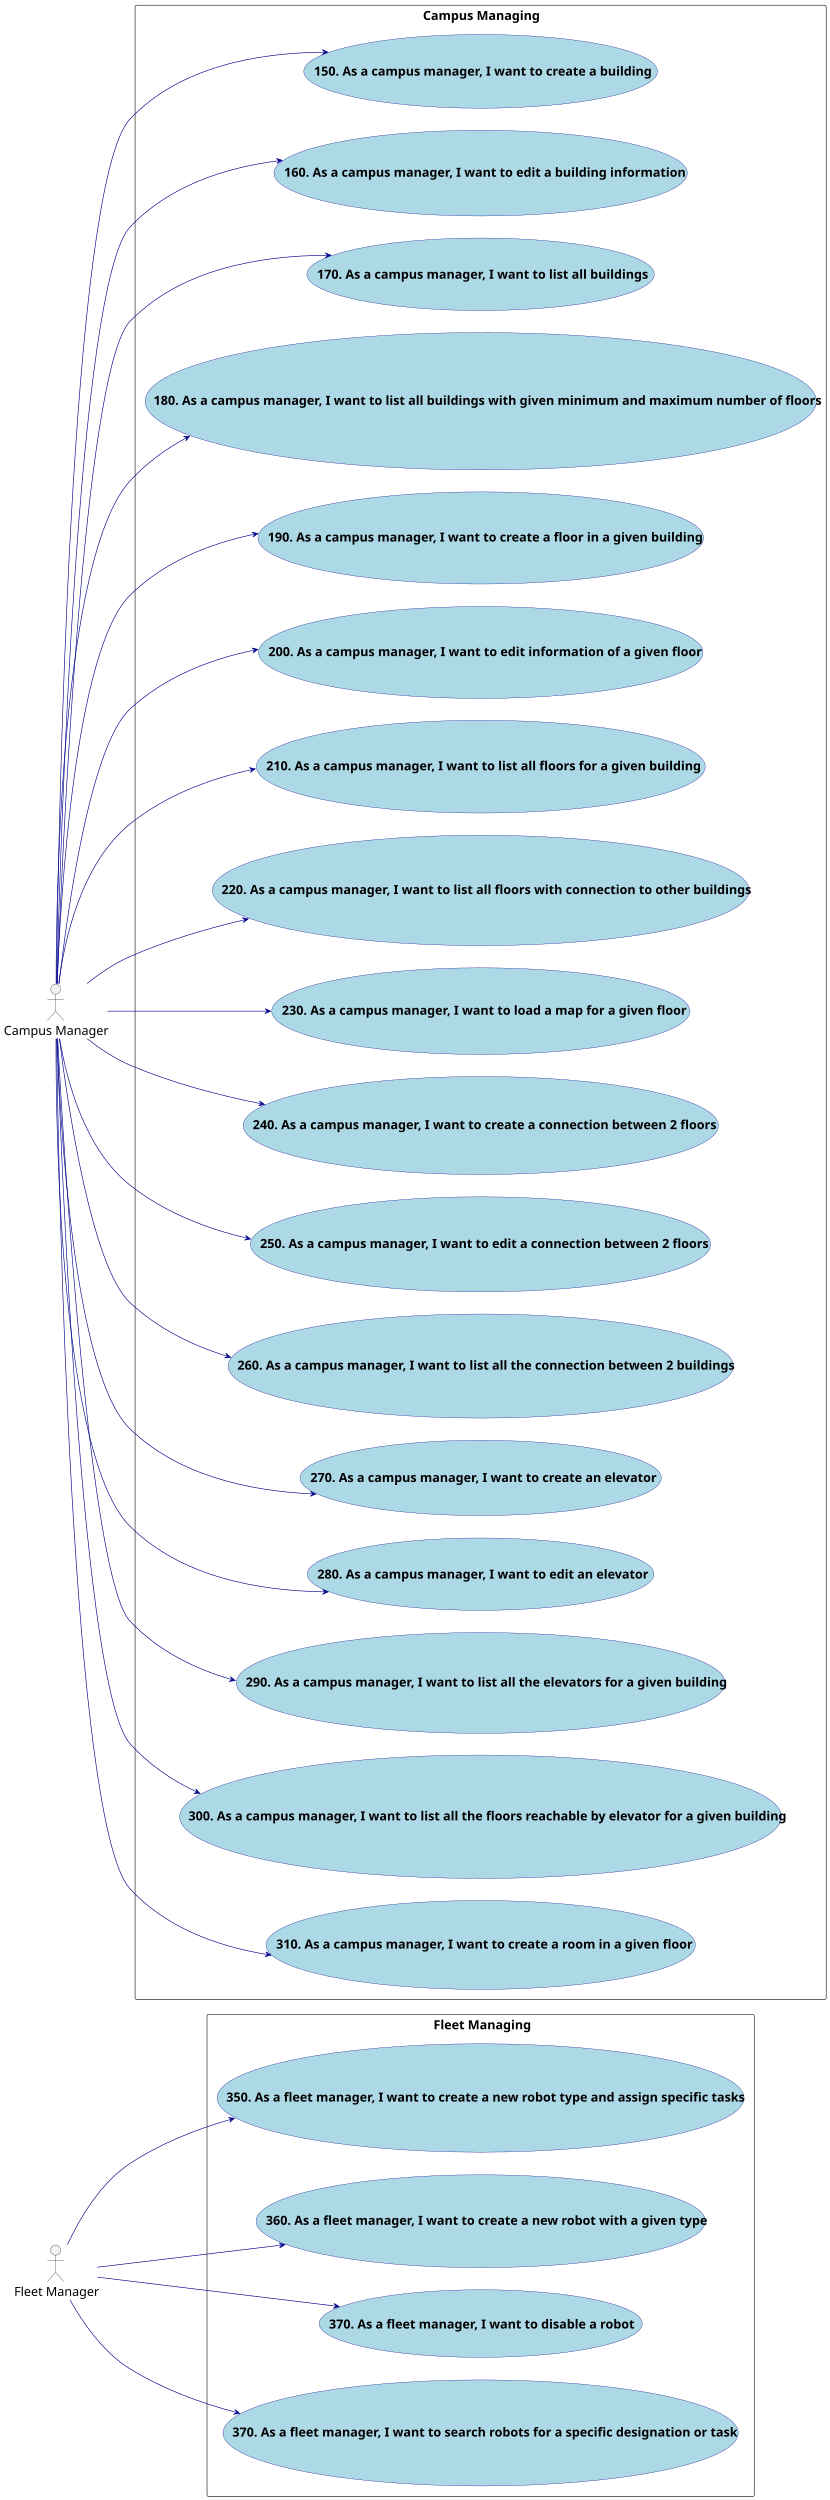
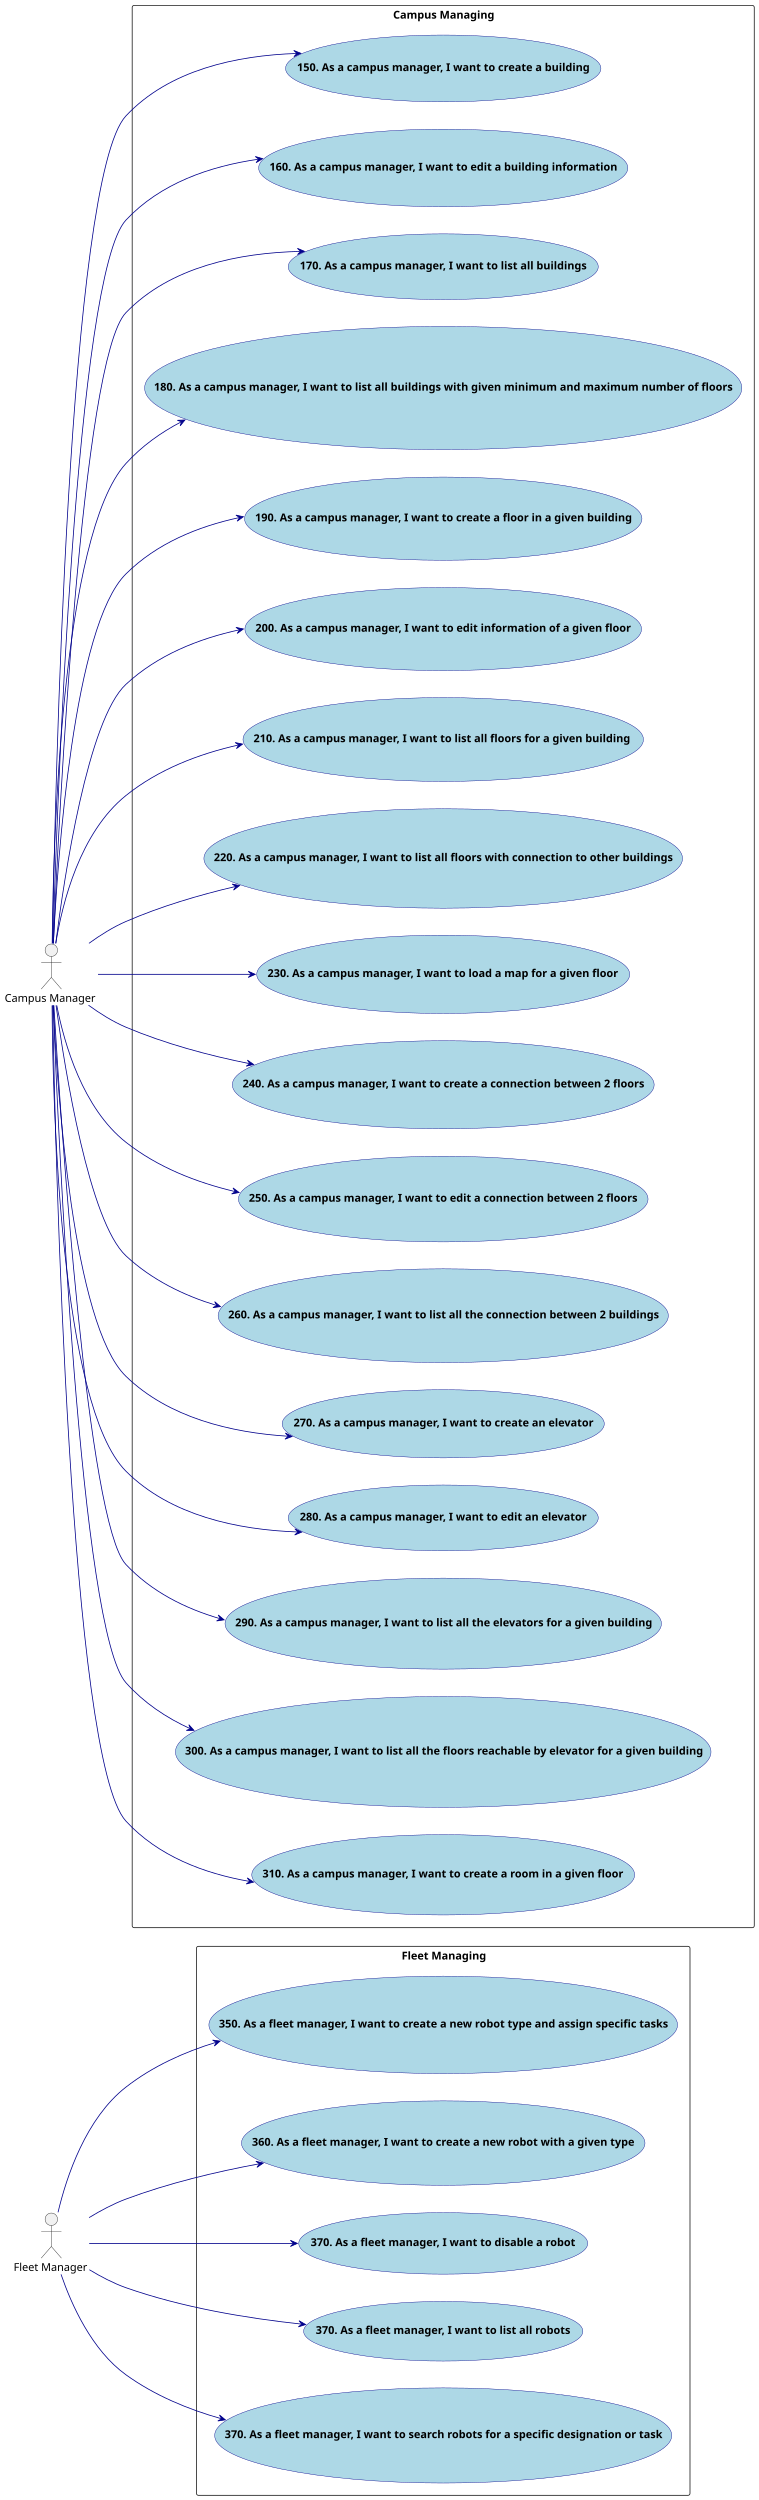
- <svg xmlns="http://www.w3.org/2000/svg" contentStyleType="text/css" height="3979px" preserveAspectRatio="none" style="width:1321px;height:3979px;background:#FFFFFF;" version="1.1" viewBox="0 0 1321 3979" width="1321px" zoomAndPan="magnify">
+ <svg xmlns="http://www.w3.org/2000/svg" contentStyleType="text/css" height="3215px" preserveAspectRatio="none" style="width:975px;height:3215px;background:#FFFFFF;" version="1.1" viewBox="0 0 975 3215" width="975px" zoomAndPan="magnify">
  <defs />
  <g>
    <g id="cluster_campus">
-       <rect fill="none" height="3174" rx="2.5" ry="2.5" style="stroke:#181818;stroke-width:1.0;" width="1100" x="215" y="8.36" />
-       <text fill="#000000" font-family="sans-serif" font-size="20" font-weight="bold" lengthAdjust="spacing" textLength="183.75" x="673.125" y="31.74">Campus Managing</text>
+       <rect fill="none" height="2472" rx="2.5" ry="2.5" style="stroke:#181818;stroke-width:1.0;" width="799.99" x="170" y="7" />
+       <text fill="#000000" font-family="sans-serif" font-size="14" font-weight="bold" lengthAdjust="spacing" textLength="129" x="505.495" y="23.966">Campus Managing</text>
    </g>
    <g id="cluster_fleet">
-       <rect fill="none" height="767" rx="2.5" ry="2.5" style="stroke:#181818;stroke-width:1.0;" width="871" x="329.5" y="3206.36" />
-       <text fill="#000000" font-family="sans-serif" font-size="20" font-weight="bold" lengthAdjust="spacing" textLength="150.125" x="689.938" y="3229.74">Fleet Managing</text>
+       <rect fill="none" height="706" rx="2.5" ry="2.5" style="stroke:#181818;stroke-width:1.0;" width="634.67" x="252.66" y="2503" />
+       <text fill="#000000" font-family="sans-serif" font-size="14" font-weight="bold" lengthAdjust="spacing" textLength="107" x="516.495" y="2519.966">Fleet Managing</text>
    </g>
    <g id="elem_createBuilding">
-       <ellipse cx="764.946" cy="113.549" fill="#ADD8E6" rx="281.446" ry="58.689" style="stroke:#00008B;stroke-width:0.5;" />
-       <text fill="#000000" font-family="sans-serif" font-size="20" font-weight="bold" lengthAdjust="spacing" textLength="527.875" x="499.704" y="120.344">150. As a campus manager, I want to create a building</text>
+       <ellipse cx="569.991" cy="88.004" fill="#ADD8E6" rx="202.771" ry="42.954" style="stroke:#00008B;stroke-width:0.5;" />
+       <text fill="#000000" font-family="sans-serif" font-size="14" font-weight="bold" lengthAdjust="spacing" textLength="376" x="381.991" y="91.436">150. As a campus manager, I want to create a building</text>
    </g>
    <g id="elem_editBuilding">
-       <ellipse cx="764.943" cy="275.549" fill="#ADD8E6" rx="328.943" ry="68.189" style="stroke:#00008B;stroke-width:0.5;" />
-       <text fill="#000000" font-family="sans-serif" font-size="20" font-weight="bold" lengthAdjust="spacing" textLength="625.5" x="452.193" y="281.309">160. As a campus manager, I want to edit a building information</text>
+       <ellipse cx="569.989" cy="216" fill="#ADD8E6" rx="237.399" ry="49.88" style="stroke:#00008B;stroke-width:0.5;" />
+       <text fill="#000000" font-family="sans-serif" font-size="14" font-weight="bold" lengthAdjust="spacing" textLength="447" x="346.488" y="219.432">160. As a campus manager, I want to edit a building information</text>
    </g>
    <g id="elem_listBuildings">
-       <ellipse cx="764.951" cy="436.55" fill="#ADD8E6" rx="276.45" ry="57.69" style="stroke:#00008B;stroke-width:0.5;" />
-       <text fill="#000000" font-family="sans-serif" font-size="20" font-weight="bold" lengthAdjust="spacing" textLength="517.5" x="504.529" y="443.61">170. As a campus manager, I want to list all buildings</text>
+       <ellipse cx="569.994" cy="343.005" fill="#ADD8E6" rx="199.374" ry="42.275" style="stroke:#00008B;stroke-width:0.5;" />
+       <text fill="#000000" font-family="sans-serif" font-size="14" font-weight="bold" lengthAdjust="spacing" textLength="369" x="385.494" y="346.437">170. As a campus manager, I want to list all buildings</text>
    </g>
    <g id="elem_listBuildingsWithFloors">
-       <ellipse cx="765.134" cy="638.587" fill="#ADD8E6" rx="534.134" ry="109.227" style="stroke:#00008B;stroke-width:0.5;" />
-       <text fill="#000000" font-family="sans-serif" font-size="20" font-weight="bold" lengthAdjust="spacing" textLength="1041.5" x="244.384" y="644.347">180. As a campus manager, I want to list all buildings with given minimum and maximum number of floors</text>
+       <ellipse cx="569.994" cy="498.999" fill="#ADD8E6" rx="383.994" ry="79.199" style="stroke:#00008B;stroke-width:0.5;" />
+       <text fill="#000000" font-family="sans-serif" font-size="14" font-weight="bold" lengthAdjust="spacing" textLength="744" x="197.994" y="502.431">180. As a campus manager, I want to list all buildings with given minimum and maximum number of floors</text>
    </g>
    <g id="elem_createFloor">
-       <ellipse cx="765.157" cy="856.191" fill="#ADD8E6" rx="354.657" ry="73.331" style="stroke:#00008B;stroke-width:0.5;" />
-       <text fill="#000000" font-family="sans-serif" font-size="20" font-weight="bold" lengthAdjust="spacing" textLength="678" x="426.157" y="861.951">190. As a campus manager, I want to create a floor in a given building</text>
+       <ellipse cx="569.99" cy="666.998" fill="#ADD8E6" rx="255.54" ry="53.508" style="stroke:#00008B;stroke-width:0.5;" />
+       <text fill="#000000" font-family="sans-serif" font-size="14" font-weight="bold" lengthAdjust="spacing" textLength="484" x="327.99" y="670.43">190. As a campus manager, I want to create a floor in a given building</text>
    </g>
    <g id="elem_editFloor">
-       <ellipse cx="765.176" cy="1038.495" fill="#ADD8E6" rx="353.676" ry="73.135" style="stroke:#00008B;stroke-width:0.5;" />
-       <text fill="#000000" font-family="sans-serif" font-size="20" font-weight="bold" lengthAdjust="spacing" textLength="676" x="427.176" y="1044.255">200. As a campus manager, I want to edit information of a given floor</text>
+       <ellipse cx="569.989" cy="809" fill="#ADD8E6" rx="255.049" ry="53.41" style="stroke:#00008B;stroke-width:0.5;" />
+       <text fill="#000000" font-family="sans-serif" font-size="14" font-weight="bold" lengthAdjust="spacing" textLength="483" x="328.489" y="812.432">200. As a campus manager, I want to edit information of a given floor</text>
    </g>
    <g id="elem_listFloors">
-       <ellipse cx="765.233" cy="1220.207" fill="#ADD8E6" rx="357.233" ry="73.847" style="stroke:#00008B;stroke-width:0.5;" />
-       <text fill="#000000" font-family="sans-serif" font-size="20" font-weight="bold" lengthAdjust="spacing" textLength="678.25" x="423.608" y="1225.966">210. As a campus manager, I want to list all floors for a given building</text>
+       <ellipse cx="569.994" cy="951.001" fill="#ADD8E6" rx="257.504" ry="53.901" style="stroke:#00008B;stroke-width:0.5;" />
+       <text fill="#000000" font-family="sans-serif" font-size="14" font-weight="bold" lengthAdjust="spacing" textLength="484" x="325.994" y="954.433">210. As a campus manager, I want to list all floors for a given building</text>
    </g>
    <g id="elem_listFloorsWithConnections">
-       <ellipse cx="765.19" cy="1417.198" fill="#ADD8E6" rx="427.19" ry="87.838" style="stroke:#00008B;stroke-width:0.5;" />
-       <text fill="#000000" font-family="sans-serif" font-size="20" font-weight="bold" lengthAdjust="spacing" textLength="825.375" x="352.502" y="1422.958">220. As a campus manager, I want to list all floors with connection to other buildings</text>
+       <ellipse cx="569.991" cy="1104" fill="#ADD8E6" rx="307.751" ry="63.95" style="stroke:#00008B;stroke-width:0.5;" />
+       <text fill="#000000" font-family="sans-serif" font-size="14" font-weight="bold" lengthAdjust="spacing" textLength="590" x="274.991" y="1107.432">220. As a campus manager, I want to list all floors with connection to other buildings</text>
    </g>
    <g id="elem_loadFloorMap">
-       <ellipse cx="765.234" cy="1609.307" fill="#ADD8E6" rx="332.734" ry="68.947" style="stroke:#00008B;stroke-width:0.5;" />
-       <text fill="#000000" font-family="sans-serif" font-size="20" font-weight="bold" lengthAdjust="spacing" textLength="633.25" x="448.609" y="1615.067">230. As a campus manager, I want to load a map for a given floor</text>
+       <ellipse cx="569.987" cy="1252.999" fill="#ADD8E6" rx="239.847" ry="50.369" style="stroke:#00008B;stroke-width:0.5;" />
+       <text fill="#000000" font-family="sans-serif" font-size="14" font-weight="bold" lengthAdjust="spacing" textLength="452" x="343.987" y="1256.431">230. As a campus manager, I want to load a map for a given floor</text>
    </g>
    <g id="elem_createConnection">
-       <ellipse cx="765.17" cy="1791.394" fill="#ADD8E6" rx="378.17" ry="78.034" style="stroke:#00008B;stroke-width:0.5;" />
-       <text fill="#000000" font-family="sans-serif" font-size="20" font-weight="bold" lengthAdjust="spacing" textLength="725.875" x="402.232" y="1797.154">240. As a campus manager, I want to create a connection between 2 floors</text>
+       <ellipse cx="569.989" cy="1395.004" fill="#ADD8E6" rx="271.269" ry="56.654" style="stroke:#00008B;stroke-width:0.5;" />
+       <text fill="#000000" font-family="sans-serif" font-size="14" font-weight="bold" lengthAdjust="spacing" textLength="516" x="311.989" y="1398.436">240. As a campus manager, I want to create a connection between 2 floors</text>
    </g>
    <g id="elem_editConnection">
-       <ellipse cx="764.753" cy="1980.511" fill="#ADD8E6" rx="366.253" ry="75.651" style="stroke:#00008B;stroke-width:0.5;" />
-       <text fill="#000000" font-family="sans-serif" font-size="20" font-weight="bold" lengthAdjust="spacing" textLength="701.625" x="413.94" y="1986.271">250. As a campus manager, I want to edit a connection between 2 floors</text>
+       <ellipse cx="569.99" cy="1542" fill="#ADD8E6" rx="263.401" ry="55.08" style="stroke:#00008B;stroke-width:0.5;" />
+       <text fill="#000000" font-family="sans-serif" font-size="14" font-weight="bold" lengthAdjust="spacing" textLength="500" x="319.99" y="1545.432">250. As a campus manager, I want to edit a connection between 2 floors</text>
    </g>
    <g id="elem_listBuildingsConnections">
-       <ellipse cx="765.164" cy="2174.193" fill="#ADD8E6" rx="402.164" ry="82.833" style="stroke:#00008B;stroke-width:0.5;" />
-       <text fill="#000000" font-family="sans-serif" font-size="20" font-weight="bold" lengthAdjust="spacing" textLength="774.625" x="377.852" y="2179.953">260. As a campus manager, I want to list all the connection between 2 buildings</text>
+       <ellipse cx="569.994" cy="1691.999" fill="#ADD8E6" rx="289.494" ry="60.299" style="stroke:#00008B;stroke-width:0.5;" />
+       <text fill="#000000" font-family="sans-serif" font-size="14" font-weight="bold" lengthAdjust="spacing" textLength="553" x="293.494" y="1695.431">260. As a campus manager, I want to list all the connection between 2 buildings</text>
    </g>
    <g id="elem_createElevator">
-       <ellipse cx="765.044" cy="2352.269" fill="#ADD8E6" rx="287.544" ry="59.909" style="stroke:#00008B;stroke-width:0.5;" />
-       <text fill="#000000" font-family="sans-serif" font-size="20" font-weight="bold" lengthAdjust="spacing" textLength="540.5" x="493.918" y="2358.739">270. As a campus manager, I want to create an elevator</text>
+       <ellipse cx="569.994" cy="1830.999" fill="#ADD8E6" rx="207.144" ry="43.829" style="stroke:#00008B;stroke-width:0.5;" />
+       <text fill="#000000" font-family="sans-serif" font-size="14" font-weight="bold" lengthAdjust="spacing" textLength="385" x="377.494" y="1834.431">270. As a campus manager, I want to create an elevator</text>
    </g>
    <g id="elem_editElevator">
-       <ellipse cx="764.85" cy="2505.43" fill="#ADD8E6" rx="275.85" ry="57.57" style="stroke:#00008B;stroke-width:0.5;" />
-       <text fill="#000000" font-family="sans-serif" font-size="20" font-weight="bold" lengthAdjust="spacing" textLength="516.25" x="505.008" y="2512.521">280. As a campus manager, I want to edit an elevator</text>
+       <ellipse cx="569.994" cy="1952.005" fill="#ADD8E6" rx="199.374" ry="42.275" style="stroke:#00008B;stroke-width:0.5;" />
+       <text fill="#000000" font-family="sans-serif" font-size="14" font-weight="bold" lengthAdjust="spacing" textLength="369" x="385.494" y="1955.437">280. As a campus manager, I want to edit an elevator</text>
    </g>
    <g id="elem_listElevators">
-       <ellipse cx="765.054" cy="2678.571" fill="#ADD8E6" rx="389.054" ry="80.211" style="stroke:#00008B;stroke-width:0.5;" />
-       <text fill="#000000" font-family="sans-serif" font-size="20" font-weight="bold" lengthAdjust="spacing" textLength="748" x="391.054" y="2684.331">290. As a campus manager, I want to list all the elevators for a given building</text>
+       <ellipse cx="569.993" cy="2088.005" fill="#ADD8E6" rx="280.623" ry="58.525" style="stroke:#00008B;stroke-width:0.5;" />
+       <text fill="#000000" font-family="sans-serif" font-size="14" font-weight="bold" lengthAdjust="spacing" textLength="535" x="302.493" y="2091.437">290. As a campus manager, I want to list all the elevators for a given building</text>
    </g>
    <g id="elem_listFloorsReachableByElevator">
-       <ellipse cx="764.898" cy="2891.539" fill="#ADD8E6" rx="478.898" ry="98.18" style="stroke:#00008B;stroke-width:0.5;" />
-       <text fill="#000000" font-family="sans-serif" font-size="20" font-weight="bold" lengthAdjust="spacing" textLength="930" x="299.898" y="2897.3">300. As a campus manager, I want to list all the floors reachable by elevator for a given building</text>
+       <ellipse cx="569.985" cy="2252.999" fill="#ADD8E6" rx="344.345" ry="71.269" style="stroke:#00008B;stroke-width:0.5;" />
+       <text fill="#000000" font-family="sans-serif" font-size="14" font-weight="bold" lengthAdjust="spacing" textLength="664" x="237.985" y="2256.431">300. As a campus manager, I want to list all the floors reachable by elevator for a given building</text>
    </g>
    <g id="elem_createRoom">
-       <ellipse cx="765.168" cy="3095.593" fill="#ADD8E6" rx="341.668" ry="70.734" style="stroke:#00008B;stroke-width:0.5;" />
-       <text fill="#000000" font-family="sans-serif" font-size="20" font-weight="bold" lengthAdjust="spacing" textLength="651.5" x="439.418" y="3101.354">310. As a campus manager, I want to create a room in a given floor</text>
+       <ellipse cx="569.987" cy="2411.003" fill="#ADD8E6" rx="246.217" ry="51.644" style="stroke:#00008B;stroke-width:0.5;" />
+       <text fill="#000000" font-family="sans-serif" font-size="14" font-weight="bold" lengthAdjust="spacing" textLength="465" x="337.487" y="2414.435">310. As a campus manager, I want to create a room in a given floor</text>
    </g>
    <g id="elem_createRobotType">
-       <ellipse cx="764.857" cy="3339.131" fill="#ADD8E6" rx="419.357" ry="86.271" style="stroke:#00008B;stroke-width:0.5;" />
-       <text fill="#000000" font-family="sans-serif" font-size="20" font-weight="bold" lengthAdjust="spacing" textLength="809.5" x="360.107" y="3344.891">350. As a fleet manager, I want to create a new robot type and assign specific tasks</text>
+       <ellipse cx="569.993" cy="2603.997" fill="#ADD8E6" rx="301.333" ry="62.667" style="stroke:#00008B;stroke-width:0.5;" />
+       <text fill="#000000" font-family="sans-serif" font-size="14" font-weight="bold" lengthAdjust="spacing" textLength="577" x="281.493" y="2607.429">350. As a fleet manager, I want to create a new robot type and assign specific tasks</text>
    </g>
    <g id="elem_createRobot">
-       <ellipse cx="765.101" cy="3535.28" fill="#ADD8E6" rx="357.601" ry="73.92" style="stroke:#00008B;stroke-width:0.5;" />
-       <text fill="#000000" font-family="sans-serif" font-size="20" font-weight="bold" lengthAdjust="spacing" textLength="684" x="423.101" y="3541.04">360. As a fleet manager, I want to create a new robot with a given type</text>
+       <ellipse cx="569.989" cy="2756.004" fill="#ADD8E6" rx="259.469" ry="54.294" style="stroke:#00008B;stroke-width:0.5;" />
+       <text fill="#000000" font-family="sans-serif" font-size="14" font-weight="bold" lengthAdjust="spacing" textLength="492" x="323.989" y="2759.436">360. As a fleet manager, I want to create a new robot with a given type</text>
    </g>
    <g id="elem_disableRobot">
-       <ellipse cx="765.093" cy="3698.179" fill="#ADD8E6" rx="257.093" ry="53.819" style="stroke:#00008B;stroke-width:0.5;" />
-       <text fill="#000000" font-family="sans-serif" font-size="20" font-weight="bold" lengthAdjust="spacing" textLength="477" x="523.593" y="3706.119">370. As a fleet manager, I want to disable a robot</text>
+       <ellipse cx="569.994" cy="2885.005" fill="#ADD8E6" rx="185.824" ry="39.565" style="stroke:#00008B;stroke-width:0.5;" />
+       <text fill="#000000" font-family="sans-serif" font-size="14" font-weight="bold" lengthAdjust="spacing" textLength="341" x="399.494" y="2888.437">370. As a fleet manager, I want to disable a robot</text>
+     </g>
+     <g id="elem_listRobots">
+       <ellipse cx="569.987" cy="2998.001" fill="#ADD8E6" rx="179.557" ry="38.311" style="stroke:#00008B;stroke-width:0.5;" />
+       <text fill="#000000" font-family="sans-serif" font-size="14" font-weight="bold" lengthAdjust="spacing" textLength="328" x="405.987" y="3001.433">370. As a fleet manager, I want to list all robots</text>
    </g>
    <g id="elem_searchRobot">
-       <ellipse cx="764.988" cy="3872.258" fill="#ADD8E6" rx="409.988" ry="84.398" style="stroke:#00008B;stroke-width:0.5;" />
-       <text fill="#000000" font-family="sans-serif" font-size="20" font-weight="bold" lengthAdjust="spacing" textLength="790.5" x="369.738" y="3878.018">370. As a fleet manager, I want to search robots for a specific designation or task</text>
+       <ellipse cx="569.992" cy="3131.996" fill="#ADD8E6" rx="293.932" ry="61.186" style="stroke:#00008B;stroke-width:0.5;" />
+       <text fill="#000000" font-family="sans-serif" font-size="14" font-weight="bold" lengthAdjust="spacing" textLength="562" x="288.992" y="3135.428">370. As a fleet manager, I want to search robots for a specific designation or task</text>
    </g>
    <g id="elem_Fleet">
-       <ellipse cx="88.5" cy="3581.36" fill="#F1F1F1" rx="8" ry="8" style="stroke:#181818;stroke-width:0.5;" />
-       <path d="M88.5,3589.36 L88.5,3616.36 M75.5,3597.36 L101.5,3597.36 M88.5,3616.36 L75.5,3631.36 M88.5,3616.36 L101.5,3631.36 " fill="none" style="stroke:#181818;stroke-width:0.5;" />
-       <text fill="#000000" font-family="sans-serif" font-size="20" lengthAdjust="spacing" textLength="132" x="22.5" y="3654.24">Fleet Manager</text>
+       <ellipse cx="66" cy="2853.97" fill="#F1F1F1" rx="8" ry="8" style="stroke:#181818;stroke-width:0.5;" />
+       <path d="M66,2861.97 L66,2888.97 M53,2869.97 L79,2869.97 M66,2888.97 L53,2903.97 M66,2888.97 L79,2903.97 " fill="none" style="stroke:#181818;stroke-width:0.5;" />
+       <text fill="#000000" font-family="sans-serif" font-size="14" lengthAdjust="spacing" textLength="97" x="17.5" y="2920.436">Fleet Manager</text>
    </g>
    <g id="elem_Campus">
-       <ellipse cx="88.5" cy="1574.36" fill="#F1F1F1" rx="8" ry="8" style="stroke:#181818;stroke-width:0.5;" />
-       <path d="M88.5,1582.36 L88.5,1609.36 M75.5,1590.36 L101.5,1590.36 M88.5,1609.36 L75.5,1624.36 M88.5,1609.36 L101.5,1624.36 " fill="none" style="stroke:#181818;stroke-width:0.5;" />
-       <text fill="#000000" font-family="sans-serif" font-size="20" lengthAdjust="spacing" textLength="165" x="6" y="1647.24">Campus Manager</text>
+       <ellipse cx="66" cy="1221.97" fill="#F1F1F1" rx="8" ry="8" style="stroke:#181818;stroke-width:0.5;" />
+       <path d="M66,1229.97 L66,1256.97 M53,1237.97 L79,1237.97 M66,1256.97 L53,1271.97 M66,1256.97 L79,1271.97 " fill="none" style="stroke:#181818;stroke-width:0.5;" />
+       <text fill="#000000" font-family="sans-serif" font-size="14" lengthAdjust="spacing" textLength="120" x="6" y="1288.436">Campus Manager</text>
    </g>
    <g id="link_Campus_createBuilding">
-       <path d="M89.93,1565.41 C92.59,1336.96 110.03,291.62 207,189.36 C285.1,107 407.2,83.78 517.2,82.98 " fill="none" id="Campus-to-createBuilding" style="stroke:#00008B;stroke-width:1.0;" />
-       <polygon fill="#00008B" points="521.91,82.96,512.899,78.986,516.91,82.974,512.922,86.986,521.91,82.96" style="stroke:#00008B;stroke-width:1.0;" />
+       <path d="M67.56,1213.09 C70.6,1024.45 87.76,228.06 162,149 C217.41,89.99 303.49,71.26 382.24,68.72 " fill="none" id="Campus-to-createBuilding" style="stroke:#00008B;stroke-width:1.0;" />
+       <polygon fill="#00008B" points="386.87,68.6,377.77,64.833,381.872,68.728,377.976,72.83,386.87,68.6" style="stroke:#00008B;stroke-width:1.0;" />
    </g>
    <g id="link_Campus_editBuilding">
-       <path d="M90.49,1565.65 C95.66,1354.97 122.67,450.84 207,361.36 C268.11,296.51 356.23,266.92 444.4,255.7 " fill="none" id="Campus-to-editBuilding" style="stroke:#00008B;stroke-width:1.0;" />
-       <polygon fill="#00008B" points="449.25,255.11,439.826,252.247,444.288,255.725,440.81,260.186,449.25,255.11" style="stroke:#00008B;stroke-width:1.0;" />
+       <path d="M68.09,1213.11 C73.21,1039.1 97.41,351.97 162,283 C206.04,235.97 269.4,213.73 333.05,204.65 " fill="none" id="Campus-to-editBuilding" style="stroke:#00008B;stroke-width:1.0;" />
+       <polygon fill="#00008B" points="337.71,204.02,328.253,201.268,332.755,204.693,329.33,209.195,337.71,204.02" style="stroke:#00008B;stroke-width:1.0;" />
    </g>
    <g id="link_Campus_listBuildings">
-       <path d="M91.05,1565.46 C98.36,1370.38 132.17,588.26 207,511.36 C287.06,429.09 411.18,406.6 521.94,406.31 " fill="none" id="Campus-to-listBuildings" style="stroke:#00008B;stroke-width:1.0;" />
-       <polygon fill="#00008B" points="526.7,406.32,517.7,402.32,521.7,406.32,517.7,410.32,526.7,406.32" style="stroke:#00008B;stroke-width:1.0;" />
+       <path d="M68.63,1213.21 C75.55,1053.02 104.85,461.06 162,402 C219.16,342.93 307.22,325.06 386.83,323.28 " fill="none" id="Campus-to-listBuildings" style="stroke:#00008B;stroke-width:1.0;" />
+       <polygon fill="#00008B" points="391.52,323.19,382.453,319.345,386.521,323.276,382.59,327.344,391.52,323.19" style="stroke:#00008B;stroke-width:1.0;" />
    </g>
    <g id="link_Campus_listBuildingsWithFloors">
-       <path d="M89.29,1565.61 C89.48,1409.64 98.29,883.83 207,765.36 C233.02,737.01 263.94,714.33 297.69,696.26 " fill="none" id="Campus-to-listBuildingsWithFloors" style="stroke:#00008B;stroke-width:1.0;" />
-       <polygon fill="#00008B" points="301.79,694.11,291.962,694.758,297.365,696.437,295.686,701.839,301.79,694.11" style="stroke:#00008B;stroke-width:1.0;" />
+       <path d="M67.12,1213.1 C68.32,1084.98 78.83,687.05 162,596 C182.35,573.72 206.82,556.12 233.53,542.26 " fill="none" id="Campus-to-listBuildingsWithFloors" style="stroke:#00008B;stroke-width:1.0;" />
+       <polygon fill="#00008B" points="237.91,540.04,228.074,540.538,233.449,542.299,231.688,547.675,237.91,540.04" style="stroke:#00008B;stroke-width:1.0;" />
    </g>
    <g id="link_Campus_createFloor">
-       <path d="M90.89,1565.59 C96.09,1432.16 118.81,1034.35 207,947.36 C260.52,894.57 331.98,865.25 405.83,850.07 " fill="none" id="Campus-to-createFloor" style="stroke:#00008B;stroke-width:1.0;" />
-       <polygon fill="#00008B" points="410.58,849.12,400.968,846.973,405.678,850.106,402.546,854.816,410.58,849.12" style="stroke:#00008B;stroke-width:1.0;" />
+       <path d="M68.64,1213.28 C73.99,1104.37 94.65,804.7 162,738 C201.32,699.06 253.9,677.14 308.19,665.52 " fill="none" id="Campus-to-createFloor" style="stroke:#00008B;stroke-width:1.0;" />
+       <polygon fill="#00008B" points="312.99,664.53,303.366,662.437,308.094,665.543,304.988,670.271,312.99,664.53" style="stroke:#00008B;stroke-width:1.0;" />
    </g>
    <g id="link_Campus_editFloor">
-       <path d="M94.06,1565.64 C106.13,1458.63 142.51,1187.92 207,1128.36 C261.59,1077.94 332.75,1049.5 405.85,1034.44 " fill="none" id="Campus-to-editFloor" style="stroke:#00008B;stroke-width:1.0;" />
-       <polygon fill="#00008B" points="410.54,1033.5,400.929,1031.348,405.638,1034.483,402.502,1039.192,410.54,1033.5" style="stroke:#00008B;stroke-width:1.0;" />
+       <path d="M71.69,1213.13 C82.72,1126.52 113.09,925.29 162,880 C202.16,842.81 254.54,821.48 308.28,809.87 " fill="none" id="Campus-to-editFloor" style="stroke:#00008B;stroke-width:1.0;" />
+       <polygon fill="#00008B" points="313.02,808.87,303.389,806.81,308.127,809.9,305.037,814.638,313.02,808.87" style="stroke:#00008B;stroke-width:1.0;" />
    </g>
    <g id="link_Campus_listFloors">
-       <path d="M93.46,1565.53 C101.92,1499.39 127.99,1375.07 207,1311.36 C262.44,1266.66 331.3,1240 401.48,1224.75 " fill="none" id="Campus-to-listFloors" style="stroke:#00008B;stroke-width:1.0;" />
-       <polygon fill="#00008B" points="406.36,1223.72,396.73,1221.654,401.467,1224.747,398.374,1229.484,406.36,1223.72" style="stroke:#00008B;stroke-width:1.0;" />
+       <path d="M71.74,1213.17 C80.19,1160.97 102.91,1070.5 162,1023 C203.47,989.67 255.05,969.6 307.42,957.92 " fill="none" id="Campus-to-listFloors" style="stroke:#00008B;stroke-width:1.0;" />
+       <polygon fill="#00008B" points="311.99,956.92,302.348,954.914,307.103,957.977,304.039,962.733,311.99,956.92" style="stroke:#00008B;stroke-width:1.0;" />
    </g>
    <g id="link_Campus_listFloorsWithConnections">
-       <path d="M138.42,1565.4 C158.42,1549.58 182.58,1533.03 207,1522.36 C264.44,1497.27 327.78,1478.17 390.52,1463.62 " fill="none" id="Campus-to-listFloorsWithConnections" style="stroke:#00008B;stroke-width:1.0;" />
-       <polygon fill="#00008B" points="395.12,1462.57,385.455,1460.678,390.246,1463.685,387.238,1468.476,395.12,1462.57" style="stroke:#00008B;stroke-width:1.0;" />
+       <path d="M114.39,1213.1 C128.91,1202.58 145.44,1192.18 162,1185 C206.3,1165.81 255.29,1151.11 303.48,1139.88 " fill="none" id="Campus-to-listFloorsWithConnections" style="stroke:#00008B;stroke-width:1.0;" />
+       <polygon fill="#00008B" points="308.19,1138.79,298.519,1136.925,303.319,1139.918,300.325,1144.718,308.19,1138.79" style="stroke:#00008B;stroke-width:1.0;" />
    </g>
    <g id="link_Campus_loadFloorMap">
-       <path d="M171.2,1609.36 C235.89,1609.36 330.91,1609.36 426,1609.36 " fill="none" id="Campus-to-loadFloorMap" style="stroke:#00008B;stroke-width:1.0;" />
-       <polygon fill="#00008B" points="430.75,1609.36,421.75,1605.36,425.75,1609.36,421.75,1613.36,430.75,1609.36" style="stroke:#00008B;stroke-width:1.0;" />
+       <path d="M126.06,1253 C175.6,1253 249.87,1253 323.51,1253 " fill="none" id="Campus-to-loadFloorMap" style="stroke:#00008B;stroke-width:1.0;" />
+       <polygon fill="#00008B" points="328.21,1253,319.21,1249,323.21,1253,319.21,1257,328.21,1253" style="stroke:#00008B;stroke-width:1.0;" />
    </g>
    <g id="link_Campus_createConnection">
-       <path d="M138.7,1653.23 C158.64,1668.82 182.68,1685.04 207,1695.36 C272.46,1723.13 345.49,1742.87 416.56,1756.91 " fill="none" id="Campus-to-createConnection" style="stroke:#00008B;stroke-width:1.0;" />
-       <polygon fill="#00008B" points="421.06,1757.78,412.994,1752.129,416.153,1756.821,411.46,1759.98,421.06,1757.78" style="stroke:#00008B;stroke-width:1.0;" />
+       <path d="M113.83,1292.72 C128.46,1303.36 145.19,1313.88 162,1321 C211.83,1342.1 267.58,1357.19 321.46,1367.98 " fill="none" id="Campus-to-createConnection" style="stroke:#00008B;stroke-width:1.0;" />
+       <polygon fill="#00008B" points="326.19,1368.91,318.124,1363.259,321.283,1367.951,316.59,1371.11,326.19,1368.91" style="stroke:#00008B;stroke-width:1.0;" />
    </g>
    <g id="link_Campus_editConnection">
-       <path d="M94.99,1653.22 C105.25,1715.45 133.41,1828.25 207,1886.36 C260.79,1928.84 326.73,1955.13 394.17,1970.9 " fill="none" id="Campus-to-editConnection" style="stroke:#00008B;stroke-width:1.0;" />
-       <polygon fill="#00008B" points="398.8,1971.96,390.918,1966.054,393.926,1970.845,389.135,1973.852,398.8,1971.96" style="stroke:#00008B;stroke-width:1.0;" />
+       <path d="M73.01,1293 C82.65,1342.41 106.48,1425.28 162,1469 C202.45,1500.84 252.17,1520.58 302.8,1532.48 " fill="none" id="Campus-to-editConnection" style="stroke:#00008B;stroke-width:1.0;" />
+       <polygon fill="#00008B" points="307.5,1533.56,299.618,1527.654,302.626,1532.445,297.835,1535.453,307.5,1533.56" style="stroke:#00008B;stroke-width:1.0;" />
    </g>
    <g id="link_Campus_listBuildingsConnections">
-       <path d="M94.55,1653 C107.5,1757.13 145.27,2015.73 207,2073.36 C250.67,2114.13 305,2141.23 362.48,2158.86 " fill="none" id="Campus-to-listBuildingsConnections" style="stroke:#00008B;stroke-width:1.0;" />
-       <polygon fill="#00008B" points="366.96,2160.21,359.498,2153.782,362.173,2158.767,357.188,2161.442,366.96,2160.21" style="stroke:#00008B;stroke-width:1.0;" />
+       <path d="M72.09,1292.93 C83.7,1377.6 114.84,1571.02 162,1615 C194.77,1645.57 235.71,1665.81 278.89,1678.95 " fill="none" id="Campus-to-listBuildingsConnections" style="stroke:#00008B;stroke-width:1.0;" />
+       <polygon fill="#00008B" points="283.55,1680.33,276.07,1673.923,278.759,1678.9,273.782,1681.589,283.55,1680.33" style="stroke:#00008B;stroke-width:1.0;" />
    </g>
    <g id="link_Campus_createElevator">
-       <path d="M90.76,1652.95 C95.57,1786.76 117.36,2187.87 207,2274.36 C283.14,2347.83 394.61,2373.07 497.87,2377.76 " fill="none" id="Campus-to-createElevator" style="stroke:#00008B;stroke-width:1.0;" />
-       <polygon fill="#00008B" points="502.83,2377.97,494.01,2373.588,497.835,2377.756,493.667,2381.581,502.83,2377.97" style="stroke:#00008B;stroke-width:1.0;" />
+       <path d="M68.54,1292.96 C73.61,1402.51 93.63,1703.84 162,1770 C216.75,1822.97 296.5,1842.4 370.92,1847.04 " fill="none" id="Campus-to-createElevator" style="stroke:#00008B;stroke-width:1.0;" />
+       <polygon fill="#00008B" points="375.68,1847.31,366.924,1842.802,370.688,1847.024,366.466,1850.789,375.68,1847.31" style="stroke:#00008B;stroke-width:1.0;" />
    </g>
    <g id="link_Campus_editElevator">
-       <path d="M89.14,1653.26 C88.85,1807.26 96.36,2319.46 207,2429.36 C287.03,2508.85 408.32,2532.06 517.31,2533.6 " fill="none" id="Campus-to-editElevator" style="stroke:#00008B;stroke-width:1.0;" />
-       <polygon fill="#00008B" points="522.29,2533.65,513.325,2529.573,517.29,2533.607,513.256,2537.573,522.29,2533.65" style="stroke:#00008B;stroke-width:1.0;" />
+       <path d="M66.98,1292.99 C67.8,1419.46 77.29,1807.39 162,1892 C219.13,1949.06 305.18,1967.43 383.46,1970.14 " fill="none" id="Campus-to-editElevator" style="stroke:#00008B;stroke-width:1.0;" />
+       <polygon fill="#00008B" points="388.05,1970.28,379.168,1966.025,383.052,1970.137,378.939,1974.021,388.05,1970.28" style="stroke:#00008B;stroke-width:1.0;" />
    </g>
    <g id="link_Campus_listElevators">
-       <path d="M91.77,1653.18 C101.51,1833.51 142.25,2512.03 207,2580.36 C250.92,2626.7 308.46,2655.83 369.88,2673.49 " fill="none" id="Campus-to-listElevators" style="stroke:#00008B;stroke-width:1.0;" />
-       <polygon fill="#00008B" points="374.38,2674.75,366.803,2668.458,369.568,2673.393,364.632,2676.158,374.38,2674.75" style="stroke:#00008B;stroke-width:1.0;" />
+       <path d="M69.27,1292.92 C78.11,1441.83 112.18,1959.1 162,2012 C194.66,2046.68 237.68,2068.5 283.52,2081.79 " fill="none" id="Campus-to-listElevators" style="stroke:#00008B;stroke-width:1.0;" />
+       <polygon fill="#00008B" points="288.25,2083.12,280.656,2076.849,283.434,2081.777,278.506,2084.555,288.25,2083.12" style="stroke:#00008B;stroke-width:1.0;" />
    </g>
    <g id="link_Campus_listFloorsReachableByElevator">
-       <path d="M90.89,1653.11 C97.73,1854.98 130.47,2690.35 207,2775.36 C236.96,2808.64 273.79,2833.78 314.1,2852.6 " fill="none" id="Campus-to-listFloorsReachableByElevator" style="stroke:#00008B;stroke-width:1.0;" />
-       <polygon fill="#00008B" points="318.17,2854.47,311.632,2847.104,313.618,2852.401,308.322,2854.387,318.17,2854.47" style="stroke:#00008B;stroke-width:1.0;" />
+       <path d="M68.45,1292.89 C74.87,1460.01 103.1,2098.14 162,2164 C185.04,2189.76 213.65,2209 244.96,2223.26 " fill="none" id="Campus-to-listFloorsReachableByElevator" style="stroke:#00008B;stroke-width:1.0;" />
+       <polygon fill="#00008B" points="249.45,2225.26,242.846,2217.953,244.88,2223.232,239.601,2225.266,249.45,2225.26" style="stroke:#00008B;stroke-width:1.0;" />
    </g>
    <g id="link_Campus_createRoom">
-       <path d="M90.04,1653.3 C93.22,1879.38 112.78,2904.84 207,3006.36 C263.65,3067.4 344.12,3097.7 426.34,3110.96 " fill="none" id="Campus-to-createRoom" style="stroke:#00008B;stroke-width:1.0;" />
-       <polygon fill="#00008B" points="431.27,3111.73,422.995,3106.39,426.33,3110.959,421.761,3114.294,431.27,3111.73" style="stroke:#00008B;stroke-width:1.0;" />
+       <path d="M67.65,1292.96 C71.05,1480.03 89.55,2263.44 162,2342 C203.16,2386.63 261.65,2409.28 321.49,2419.61 " fill="none" id="Campus-to-createRoom" style="stroke:#00008B;stroke-width:1.0;" />
+       <polygon fill="#00008B" points="326.16,2420.38,317.948,2414.943,321.229,2419.551,316.621,2422.832,326.16,2420.38" style="stroke:#00008B;stroke-width:1.0;" />
    </g>
    <g id="link_Fleet_createRobotType">
-       <path d="M107.4,3572.37 C126.13,3532.2 159.45,3474.47 207,3443.36 C255.55,3411.6 311.29,3388.95 368.33,3372.9 " fill="none" id="Fleet-to-createRobotType" style="stroke:#00008B;stroke-width:1.0;" />
-       <polygon fill="#00008B" points="373.11,3371.58,363.371,3370.111,368.289,3372.906,365.494,3377.824,373.11,3371.58" style="stroke:#00008B;stroke-width:1.0;" />
+       <path d="M74.63,2845.02 C85.62,2798.84 110.54,2724.08 162,2684 C196.05,2657.48 236.46,2639 278.38,2626.24 " fill="none" id="Fleet-to-createRobotType" style="stroke:#00008B;stroke-width:1.0;" />
+       <polygon fill="#00008B" points="283.13,2624.83,273.363,2623.564,278.338,2626.256,275.645,2631.231,283.13,2624.83" style="stroke:#00008B;stroke-width:1.0;" />
    </g>
    <g id="link_Fleet_createRobot">
-       <path d="M154.79,3608.52 C223.82,3600.23 337.87,3586.53 448.73,3573.22 " fill="none" id="Fleet-to-createRobot" style="stroke:#00008B;stroke-width:1.0;" />
-       <polygon fill="#00008B" points="453.52,3572.65,444.106,3569.757,448.556,3573.249,445.064,3577.7,453.52,3572.65" style="stroke:#00008B;stroke-width:1.0;" />
+       <path d="M114.58,2851.83 C129.23,2842.91 145.79,2834.06 162,2828 C216.15,2807.76 276.53,2793.12 333.85,2782.57 " fill="none" id="Fleet-to-createRobot" style="stroke:#00008B;stroke-width:1.0;" />
+       <polygon fill="#00008B" points="338.61,2781.71,329.044,2779.365,333.689,2782.594,330.459,2787.239,338.61,2781.71" style="stroke:#00008B;stroke-width:1.0;" />
    </g>
    <g id="link_Fleet_disableRobot">
-       <path d="M154.79,3624.3 C242.09,3634.91 401.38,3654.28 535.19,3670.54 " fill="none" id="Fleet-to-disableRobot" style="stroke:#00008B;stroke-width:1.0;" />
-       <polygon fill="#00008B" points="540.04,3671.13,531.584,3666.08,535.076,3670.531,530.626,3674.023,540.04,3671.13" style="stroke:#00008B;stroke-width:1.0;" />
+       <path d="M114.68,2885 C174.97,2885 282.41,2885 377.68,2885 " fill="none" id="Fleet-to-disableRobot" style="stroke:#00008B;stroke-width:1.0;" />
+       <polygon fill="#00008B" points="382.42,2885,373.42,2881,377.42,2885,373.42,2889,382.42,2885" style="stroke:#00008B;stroke-width:1.0;" />
+     </g>
+     <g id="link_Fleet_listRobots">
+       <path d="M114.92,2918.86 C129.45,2927.69 145.85,2936.31 162,2942 C233.82,2967.29 316.51,2981.22 388.52,2988.88 " fill="none" id="Fleet-to-listRobots" style="stroke:#00008B;stroke-width:1.0;" />
+       <polygon fill="#00008B" points="393.06,2989.35,384.533,2984.421,388.088,2988.821,383.688,2992.376,393.06,2989.35" style="stroke:#00008B;stroke-width:1.0;" />
    </g>
    <g id="link_Fleet_searchRobot">
-       <path d="M111.13,3660.14 C131.05,3695.65 164,3743.99 207,3770.36 C258.45,3801.91 317.26,3824.19 376.93,3839.84 " fill="none" id="Fleet-to-searchRobot" style="stroke:#00008B;stroke-width:1.0;" />
-       <polygon fill="#00008B" points="381.62,3841.05,373.897,3834.938,376.777,3839.807,371.908,3842.687,381.62,3841.05" style="stroke:#00008B;stroke-width:1.0;" />
+       <path d="M78.49,2924.83 C91.95,2964.02 118.16,3022.44 162,3054 C198.39,3080.2 241.17,3098.26 285.09,3110.6 " fill="none" id="Fleet-to-searchRobot" style="stroke:#00008B;stroke-width:1.0;" />
+       <polygon fill="#00008B" points="289.84,3111.9,282.224,3105.656,285.019,3110.574,280.101,3113.369,289.84,3111.9" style="stroke:#00008B;stroke-width:1.0;" />
    </g>
  </g>
</svg>
